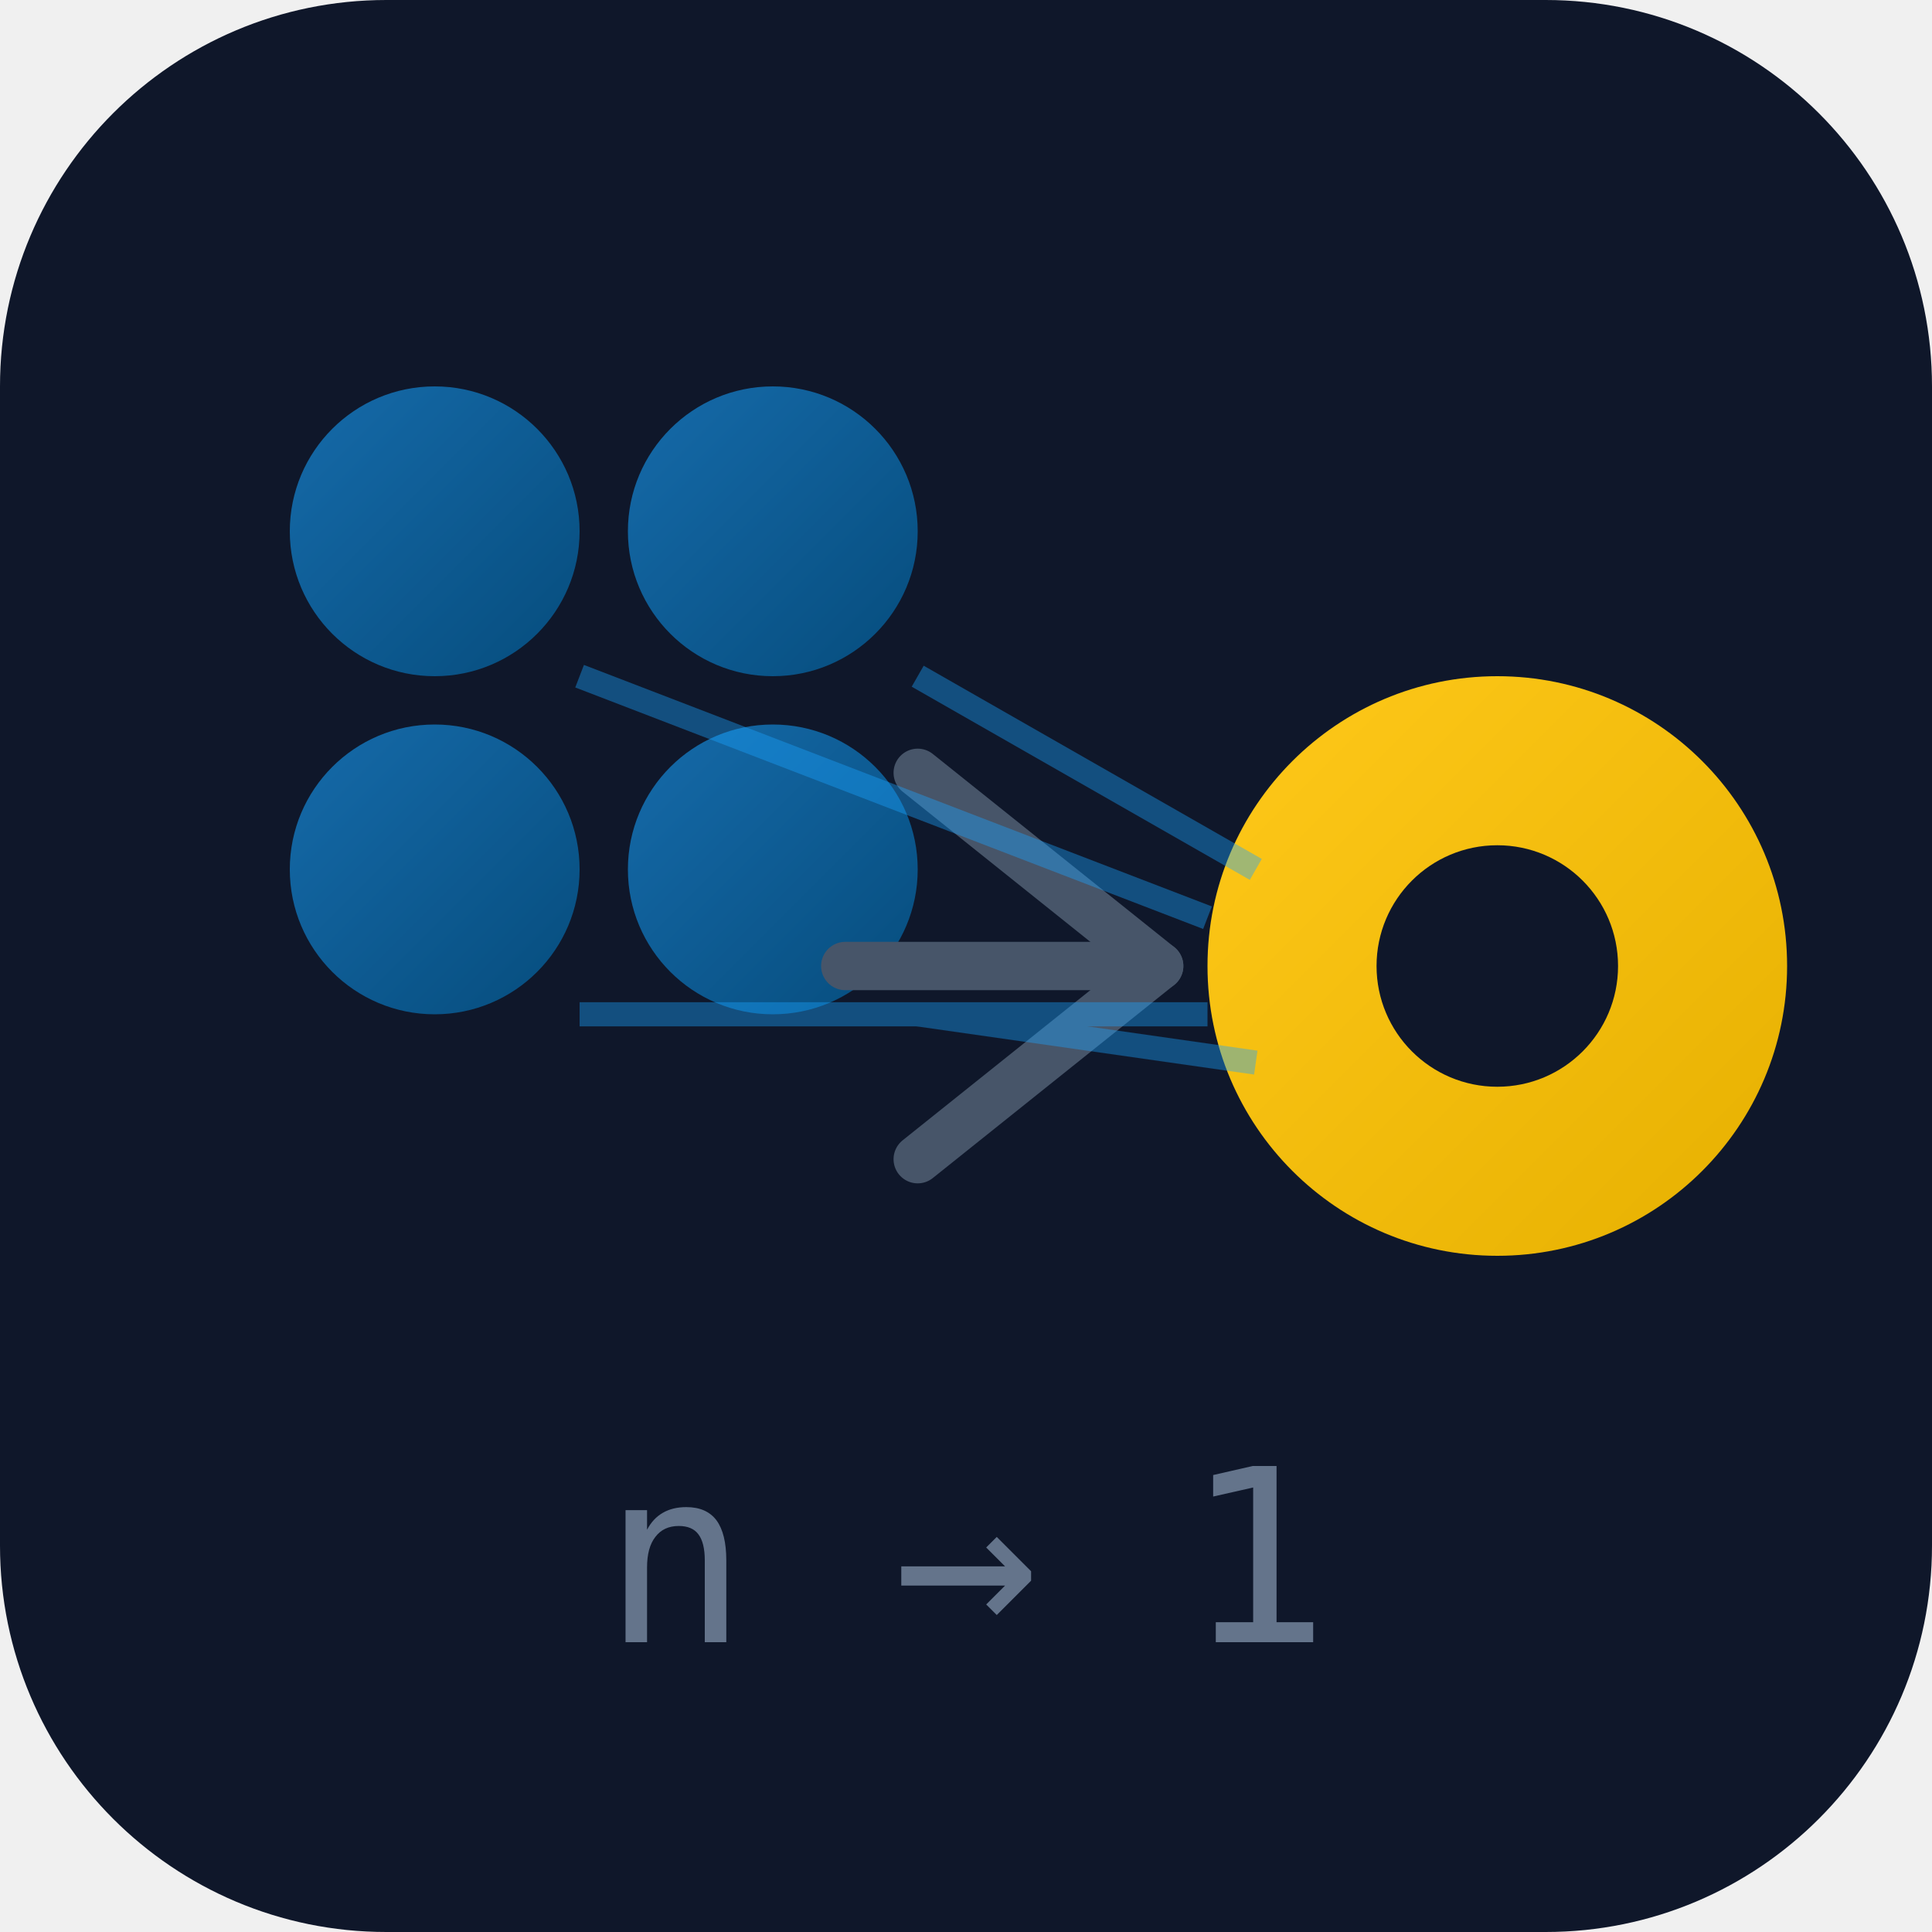
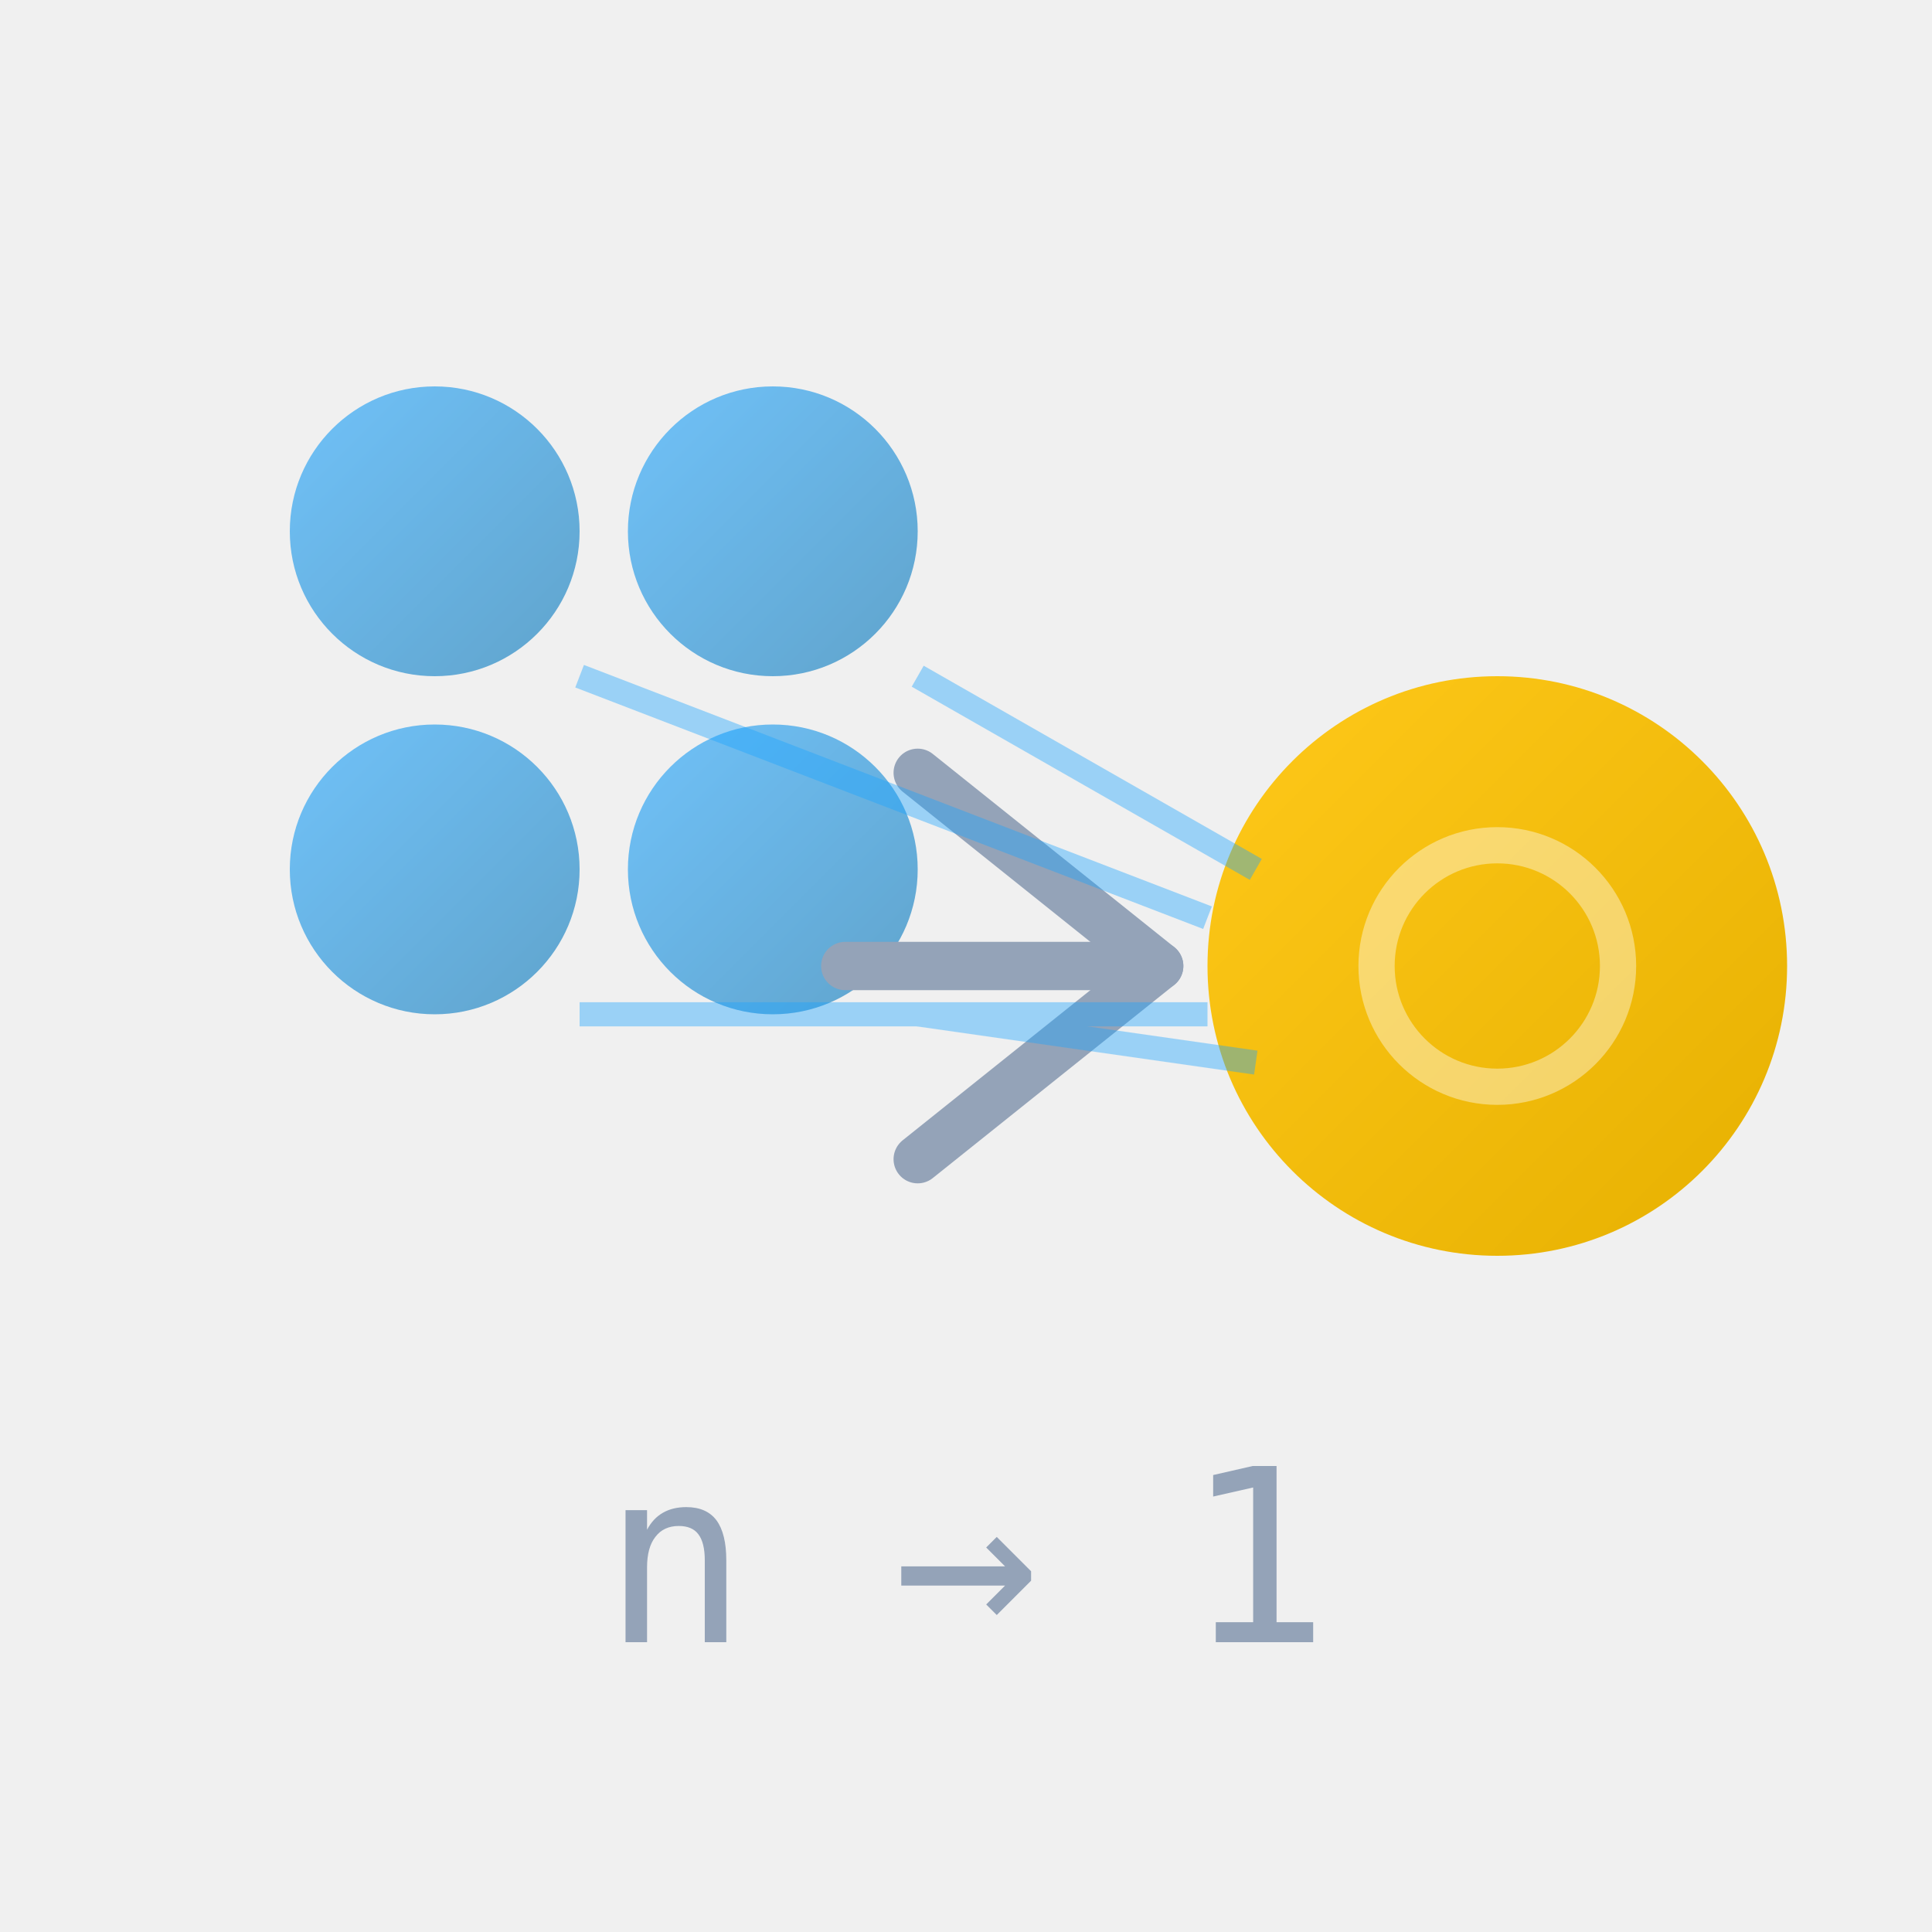
<svg xmlns="http://www.w3.org/2000/svg" viewBox="0 0 80 80" width="80" height="80">
  <defs>
    <linearGradient id="collapseGrad" x1="0%" y1="0%" x2="100%" y2="100%">
      <stop offset="0%" stop-color="#1aa3ff" />
      <stop offset="100%" stop-color="#0070b3" />
    </linearGradient>
    <linearGradient id="collapseEndGrad" x1="0%" y1="0%" x2="100%" y2="100%">
      <stop offset="0%" stop-color="#ffc91a" />
      <stop offset="100%" stop-color="#e6b000" />
    </linearGradient>
  </defs>
-   <rect width="80" height="80" rx="16" fill="#0f172a" />
+   <rect width="80" height="80" rx="16" fill="none" />
  <g transform="translate(18, 22)">
    <circle r="6" fill="url(#collapseGrad)" opacity="0.6" />
    <circle cx="14" r="6" fill="url(#collapseGrad)" opacity="0.6" />
    <circle cy="14" r="6" fill="url(#collapseGrad)" opacity="0.6" />
    <circle cx="14" cy="14" r="6" fill="url(#collapseGrad)" opacity="0.6" />
  </g>
-   <path d="M38,32 L48,40 L38,48" fill="none" stroke="#475569" stroke-width="2" stroke-linecap="round" stroke-linejoin="round" />
-   <line x1="35" y1="40" x2="48" y2="40" stroke="#475569" stroke-width="2" stroke-linecap="round" />
+   <path d="M38,32 L48,40 L38,48" fill="none" stroke="#94a3b8" stroke-width="2" stroke-linecap="round" stroke-linejoin="round" />
+   <line x1="35" y1="40" x2="48" y2="40" stroke="#94a3b8" stroke-width="2" stroke-linecap="round" />
  <g transform="translate(62, 40)">
    <circle r="12" fill="url(#collapseEndGrad)" />
-     <circle r="5" fill="#0f172a" />
+     <circle r="5" fill="none" stroke="#fff" stroke-width="1.5" opacity="0.4" />
  </g>
  <g stroke="#1aa3ff" stroke-width="1" opacity="0.4">
    <line x1="24" y1="28" x2="50" y2="38" />
    <line x1="38" y1="28" x2="52" y2="36" />
    <line x1="24" y1="42" x2="50" y2="42" />
    <line x1="38" y1="42" x2="52" y2="44" />
  </g>
-   <text x="40" y="68" text-anchor="middle" fill="#64748b" font-family="monospace" font-size="10">n → 1</text>
+   <text x="40" y="68" text-anchor="middle" fill="#94a3b8" font-family="monospace" font-size="10">n → 1</text>
</svg>
